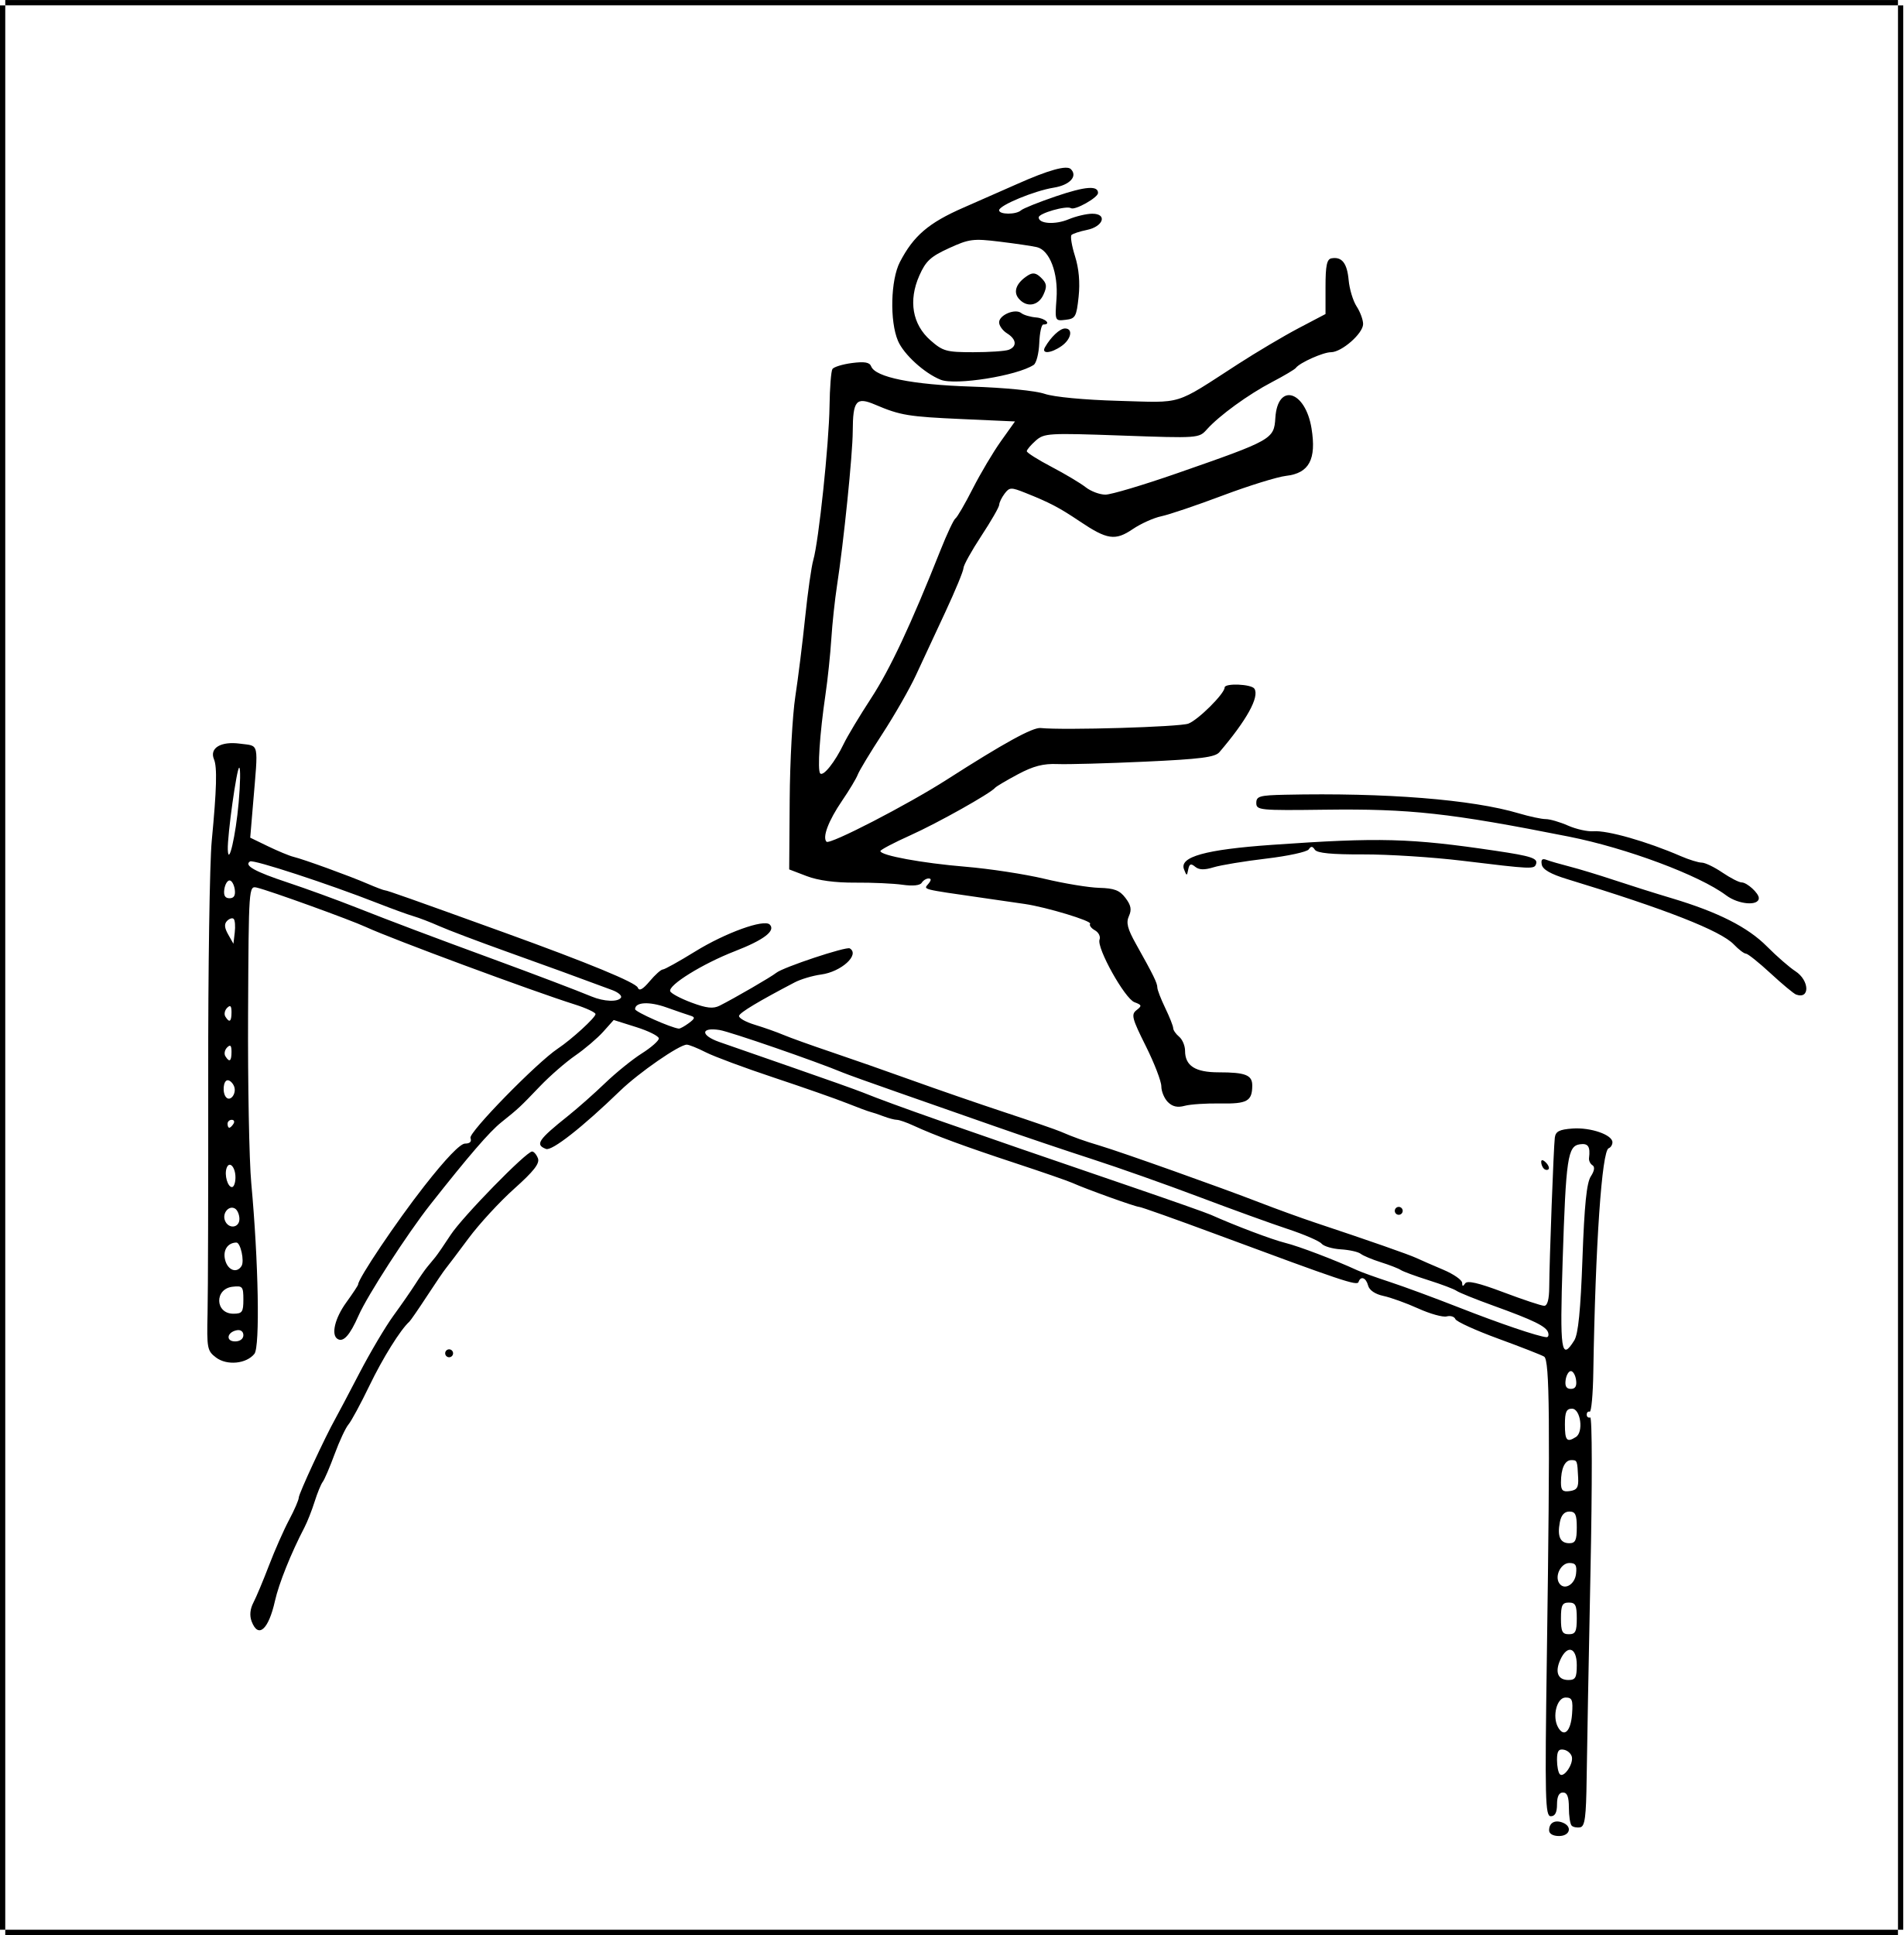
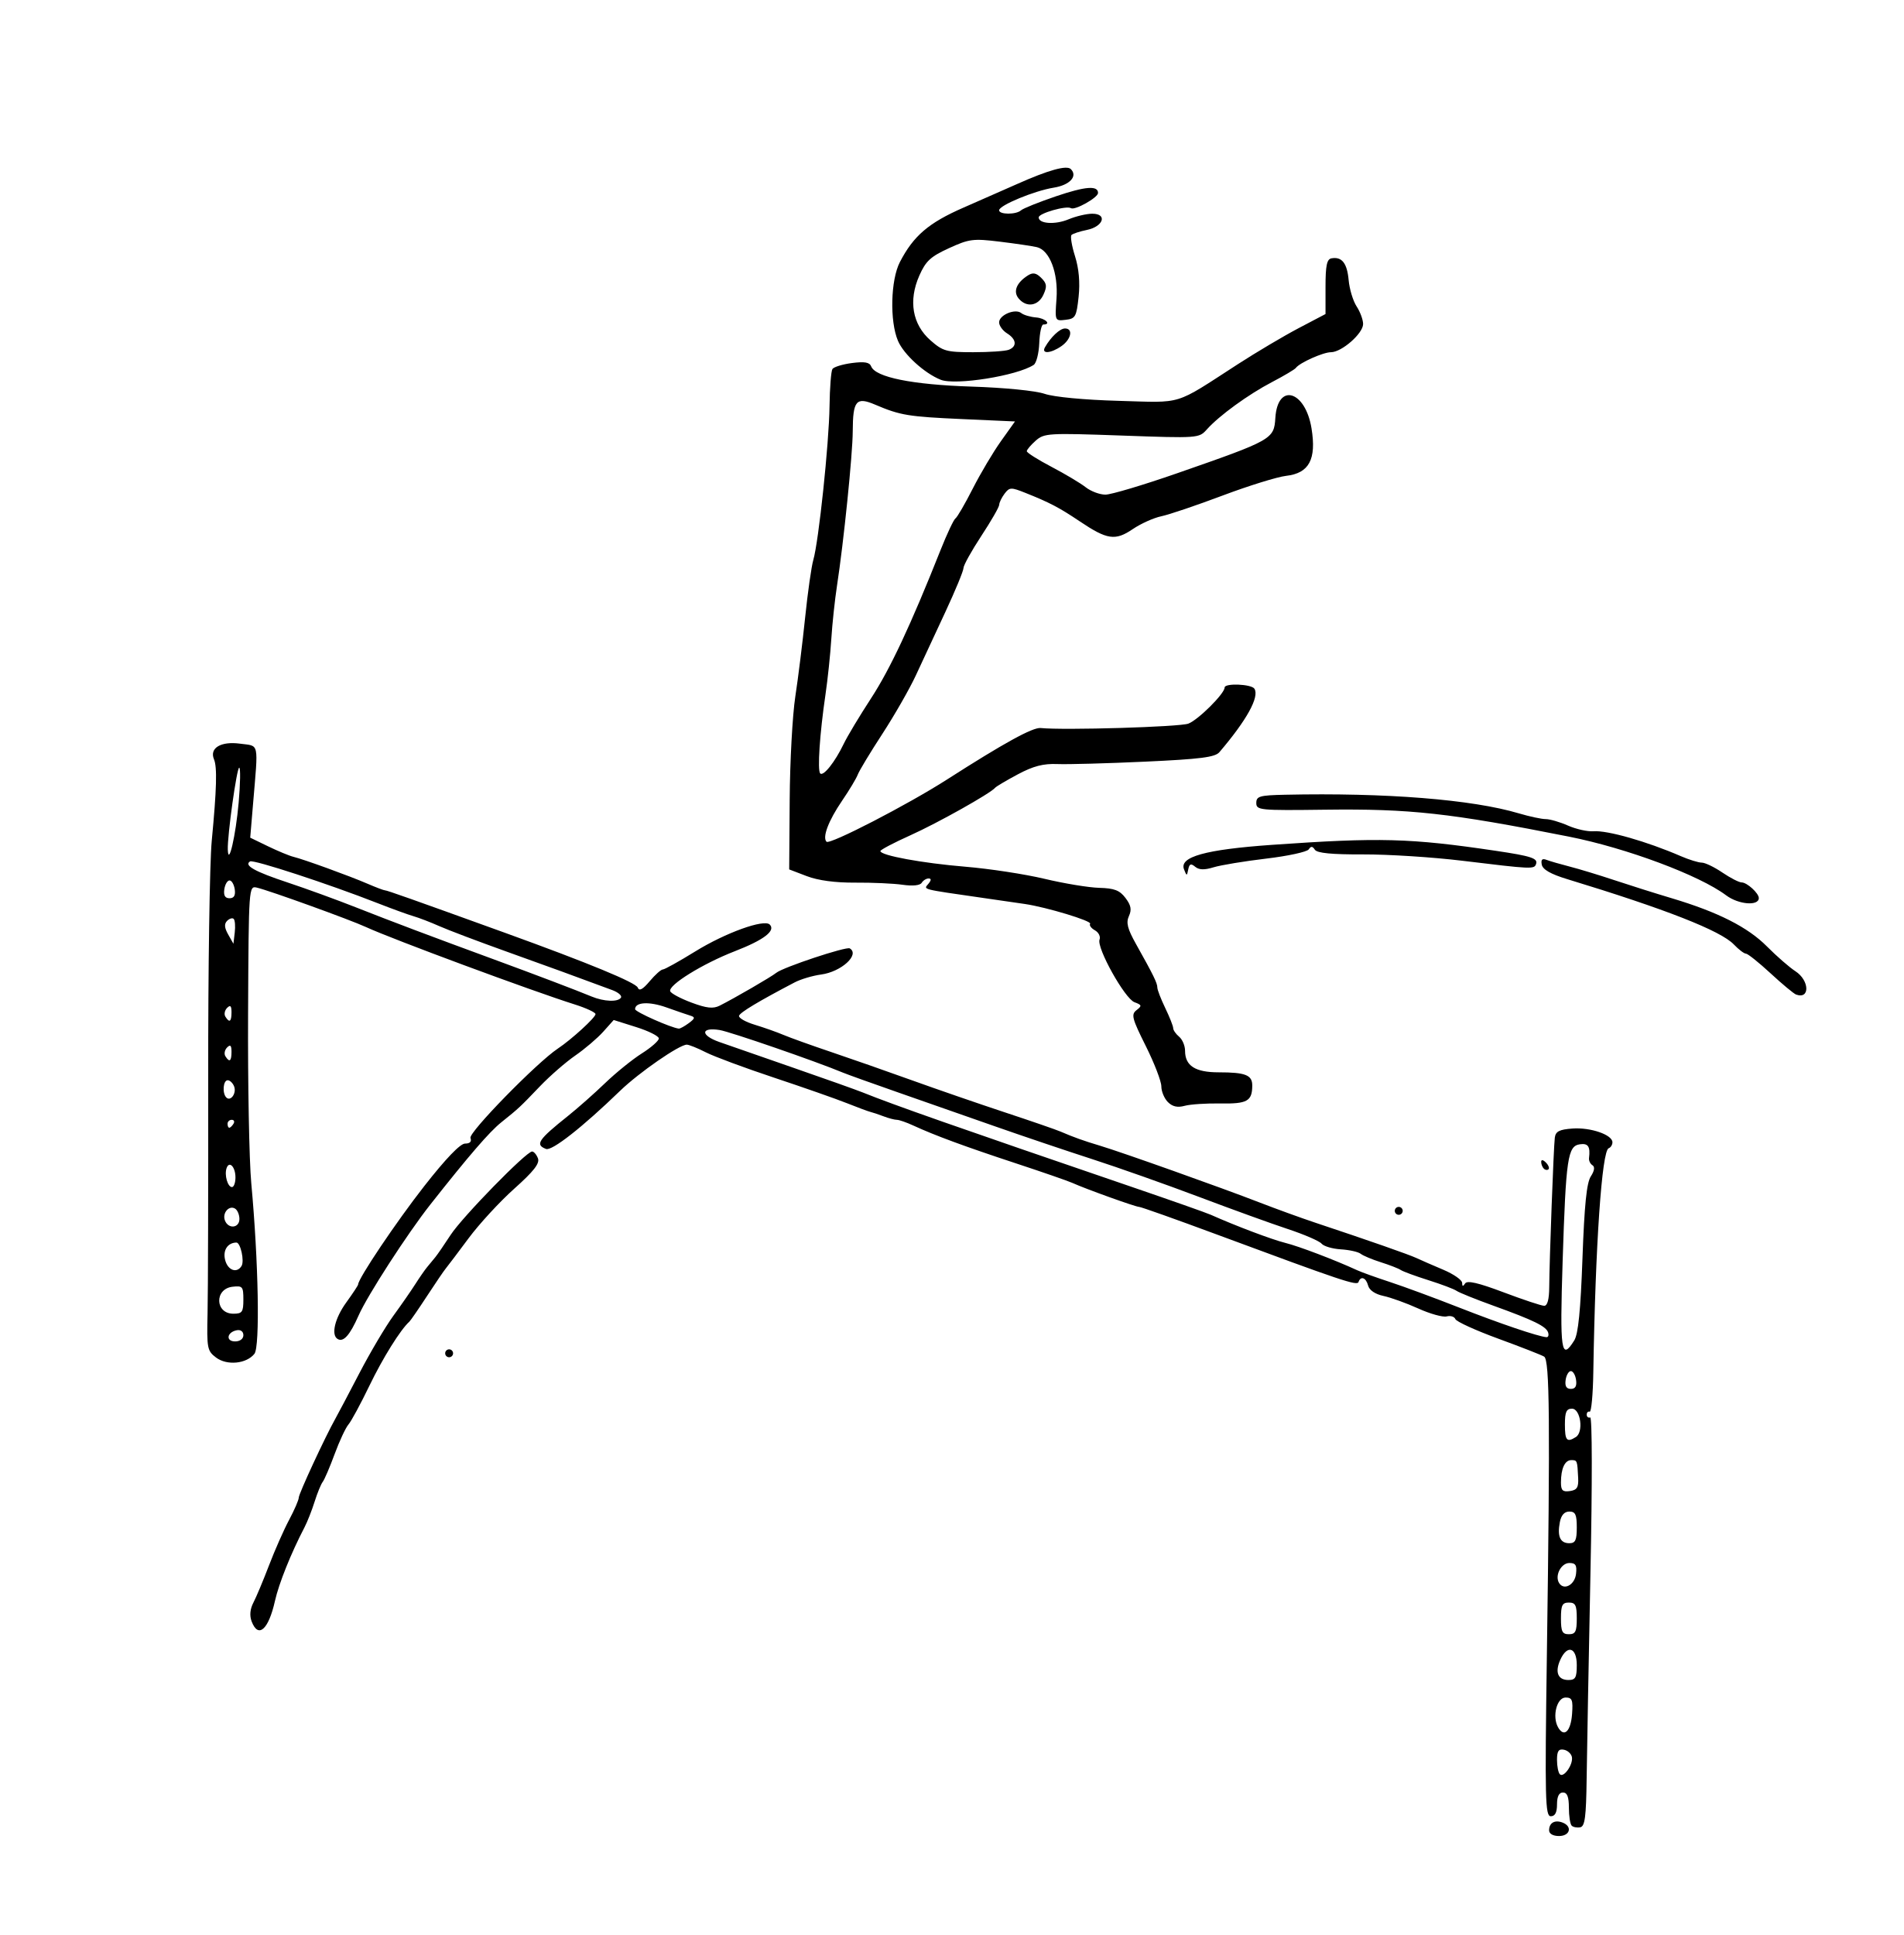
<svg xmlns="http://www.w3.org/2000/svg" width="61.221mm" height="62.241mm" viewBox="0 0 61.221 62.241" version="1.1" id="svg1" xml:space="preserve">
  <defs id="defs1" />
  <g id="layer1" transform="translate(1472.671,3650.721)">
-     <path id="path936" d="m -1472.502,-3650.551 h 60.882 v -0.169 h -60.882 z" style="fill:#000000;fill-opacity:1;fill-rule:evenodd;stroke:none;stroke-width:0.353" />
-     <path id="path941-9" d="m -1472.671,-3588.649 h 0.169 v -61.898 h -0.169 z" style="fill:#000000;fill-opacity:1;fill-rule:evenodd;stroke:none;stroke-width:0.353" />
-     <path id="path942" d="m -1411.619,-3588.649 h 0.169 v -61.898 h -0.169 z" style="fill:#000000;fill-opacity:1;fill-rule:evenodd;stroke:none;stroke-width:0.353" />
-     <path id="path952" d="m -1472.502,-3588.48 h 60.882 v -0.169 h -60.882 z" style="fill:#000000;fill-opacity:1;fill-rule:evenodd;stroke:none;stroke-width:0.353" />
    <g id="g1192" transform="matrix(0.2645833,0,0,0.2645833,-4620.593,-3791.386)">
      <path style="fill:#000000" d="m 12085.99,754.163 c 0,-0.911 0.689,-1.306 1.64,-0.941 1.22,0.468 0.908,1.634 -0.437,1.634 -0.727,0 -1.203,-0.274 -1.203,-0.693 z m 2.742,-0.573 c -0.185,-0.186 -0.337,-1.167 -0.337,-2.181 0,-1.318 -0.206,-1.844 -0.721,-1.844 -0.481,0 -0.722,0.481 -0.722,1.443 0,0.991 -0.237,1.443 -0.756,1.443 -0.68,0 -0.728,-1.983 -0.477,-19.603 0.406,-28.496 0.339,-35.86 -0.331,-36.273 -0.31,-0.192 -2.818,-1.173 -5.573,-2.181 -2.756,-1.008 -5.105,-2.08 -5.221,-2.381 -0.116,-0.301 -0.591,-0.449 -1.055,-0.327 -0.464,0.121 -2.02,-0.311 -3.456,-0.962 -1.437,-0.65 -3.343,-1.338 -4.235,-1.528 -1.001,-0.213 -1.713,-0.694 -1.86,-1.256 -0.255,-0.975 -0.904,-1.217 -1.168,-0.436 -0.166,0.49 -1.938,-0.104 -17.306,-5.806 -4.933,-1.83 -9.149,-3.327 -9.37,-3.327 -0.423,0 -6.473,-2.173 -8.119,-2.917 -0.529,-0.239 -3.629,-1.313 -6.888,-2.387 -6.159,-2.029 -9.839,-3.385 -12.426,-4.58 -0.834,-0.385 -1.74,-0.7 -2.013,-0.7 -0.274,0 -0.999,-0.191 -1.611,-0.423 -0.613,-0.233 -1.33,-0.474 -1.595,-0.535 -0.264,-0.062 -1.563,-0.543 -2.886,-1.071 -1.323,-0.527 -5.309,-1.924 -8.859,-3.103 -3.55,-1.18 -7.275,-2.564 -8.279,-3.076 -1.004,-0.512 -2.046,-0.931 -2.316,-0.931 -0.907,0 -5.822,3.403 -8.107,5.614 -4.579,4.429 -8.288,7.34 -9.005,7.065 -1.357,-0.521 -0.96,-1.115 2.681,-4.02 1.161,-0.926 3.188,-2.719 4.503,-3.984 1.316,-1.265 3.323,-2.889 4.462,-3.608 1.138,-0.719 2.069,-1.538 2.07,-1.821 0,-0.282 -1.234,-0.903 -2.743,-1.378 l -2.743,-0.865 -1.274,1.426 c -0.701,0.784 -2.227,2.085 -3.39,2.889 -1.164,0.804 -3.09,2.48 -4.281,3.723 -2.483,2.593 -2.575,2.68 -4.731,4.409 -1.437,1.153 -3.922,4.032 -8.612,9.98 -2.794,3.543 -7.655,11.061 -8.731,13.504 -1.06,2.405 -1.847,3.281 -2.556,2.843 -0.808,-0.5 -0.325,-2.522 1.06,-4.433 0.793,-1.096 1.443,-2.08 1.443,-2.188 0,-0.713 4.649,-7.629 8.039,-11.959 2.62,-3.345 4.373,-5.171 4.965,-5.171 0.594,0 0.823,-0.24 0.653,-0.684 -0.25,-0.653 8.063,-9.159 10.611,-10.856 1.69,-1.126 4.594,-3.781 4.593,-4.199 0,-0.207 -1.137,-0.735 -2.525,-1.174 -5.242,-1.657 -22.239,-7.959 -25.374,-9.407 -1.926,-0.89 -11.765,-4.446 -13.266,-4.795 -0.994,-0.231 -0.999,-0.16 -1.075,15.322 -0.04,8.555 0.132,17.827 0.388,20.605 0.878,9.531 1.07,19.885 0.385,20.746 -0.974,1.224 -3.34,1.454 -4.667,0.454 -1.073,-0.809 -1.133,-1.125 -1.032,-5.377 0.06,-2.485 0.09,-15.341 0.08,-28.57 -0.02,-13.229 0.175,-26.217 0.428,-28.863 0.6,-6.302 0.674,-8.966 0.273,-9.92 -0.574,-1.369 0.838,-2.216 3.169,-1.899 2.372,0.323 2.224,-0.36 1.583,7.294 l -0.347,4.134 2.179,1.055 c 1.199,0.58 2.582,1.153 3.073,1.272 1.265,0.308 6.797,2.317 9.011,3.273 1.024,0.442 1.981,0.804 2.126,0.804 0.245,0 3.166,1.033 14.531,5.142 10.167,3.675 15.959,6.065 16.196,6.681 0.176,0.459 0.603,0.23 1.45,-0.776 0.66,-0.785 1.377,-1.426 1.593,-1.426 0.216,0 1.982,-0.982 3.926,-2.183 3.692,-2.281 8.394,-3.978 9.08,-3.277 0.741,0.757 -0.715,1.867 -4.247,3.238 -3.917,1.521 -8.13,4.131 -7.856,4.868 0.1,0.265 1.258,0.884 2.578,1.376 1.844,0.688 2.637,0.775 3.429,0.378 1.789,-0.899 6.298,-3.514 6.885,-3.995 0.821,-0.671 8.511,-3.228 8.937,-2.971 1.26,0.76 -1.03,2.849 -3.486,3.178 -1.027,0.138 -2.477,0.569 -3.22,0.959 -4.366,2.286 -6.615,3.635 -6.753,4.05 -0.09,0.259 0.769,0.752 1.901,1.095 1.131,0.344 2.707,0.901 3.5,1.238 0.794,0.337 3.392,1.269 5.773,2.072 2.381,0.802 6.818,2.355 9.861,3.451 3.043,1.096 8.129,2.852 11.304,3.901 3.175,1.05 6.206,2.095 6.735,2.324 1.605,0.693 2.795,1.119 4.81,1.722 2.605,0.779 14.729,5.092 19.348,6.883 2.058,0.798 5.149,1.919 6.869,2.491 6.509,2.166 11.338,3.853 12.266,4.288 0.529,0.248 1.99,0.885 3.247,1.416 1.257,0.531 2.288,1.249 2.292,1.594 0,0.45 0.108,0.471 0.361,0.074 0.252,-0.395 1.597,-0.085 4.683,1.079 2.381,0.898 4.6,1.635 4.931,1.637 0.395,0.002 0.605,-0.779 0.614,-2.281 0.02,-3.232 0.532,-17.005 0.678,-18.159 0.1,-0.762 0.542,-0.993 2.146,-1.111 2.187,-0.161 4.86,0.757 4.86,1.67 0,0.31 -0.205,0.636 -0.454,0.724 -0.834,0.294 -1.616,11.678 -1.871,27.219 -0.04,2.712 -0.243,4.877 -0.441,4.81 -0.199,-0.066 -0.361,0.096 -0.361,0.361 0,0.265 0.19,0.417 0.423,0.34 0.244,-0.081 0.259,7.985 0.03,19.001 -0.214,10.528 -0.422,21.74 -0.462,24.915 -0.06,4.654 -0.209,5.799 -0.779,5.909 -0.388,0.075 -0.858,-0.015 -1.044,-0.2 z m 0.03,-8.34 c -0.08,-0.399 -0.516,-0.798 -0.976,-0.886 -0.639,-0.123 -0.836,0.168 -0.836,1.237 0,0.769 0.156,1.555 0.348,1.746 0.473,0.473 1.638,-1.195 1.464,-2.097 z m 0.02,-5.223 c 0.126,-1.718 0.01,-2.007 -0.788,-2.007 -1.066,0 -1.651,2.3 -0.918,3.61 0.724,1.294 1.549,0.519 1.706,-1.603 z m 0.573,-5.959 c 0,-2.145 -1.146,-2.518 -1.998,-0.649 -0.686,1.508 -0.304,2.47 0.981,2.47 0.856,0 1.017,-0.288 1.017,-1.821 z m 0,-5.669 c 0,-1.603 -0.16,-1.924 -0.962,-1.924 -0.802,0 -0.962,0.321 -0.962,1.924 0,1.603 0.16,1.924 0.962,1.924 0.802,0 0.962,-0.321 0.962,-1.924 z m -0.09,-5.416 c 0.121,-1.049 -0.05,-1.319 -0.81,-1.319 -1.006,0 -1.801,1.54 -1.253,2.428 0.587,0.95 1.907,0.24 2.063,-1.109 z m 0.09,-5.648 c 0,-1.564 -0.17,-1.924 -0.906,-1.924 -0.601,0 -0.989,0.435 -1.153,1.292 -0.33,1.725 0.04,2.556 1.149,2.556 0.741,0 0.91,-0.357 0.91,-1.924 z m 0.169,-6.013 c -0.107,-2.145 -0.115,-2.165 -0.839,-2.165 -0.781,0 -1.254,1.026 -1.254,2.719 0,0.966 0.209,1.167 1.082,1.043 0.868,-0.123 1.068,-0.44 1.011,-1.597 z m -0.275,-4.975 c 0.96,-0.609 0.567,-3.443 -0.477,-3.443 -0.683,0 -0.86,0.397 -0.86,1.924 0,1.953 0.234,2.219 1.337,1.519 z m 0.02,-6.931 c -0.08,-0.595 -0.37,-1.082 -0.634,-1.082 -0.265,0 -0.551,0.487 -0.635,1.082 -0.106,0.745 0.09,1.082 0.635,1.082 0.542,0 0.74,-0.338 0.634,-1.082 z m -0.22,-4.81 c 0.483,-0.772 0.769,-3.633 0.998,-9.982 0.233,-6.484 0.508,-9.186 1.012,-9.957 0.444,-0.679 0.517,-1.165 0.203,-1.359 -0.268,-0.166 -0.457,-0.556 -0.418,-0.867 0.173,-1.406 -0.104,-1.826 -1.109,-1.681 -1.485,0.214 -1.696,1.638 -2.1,14.224 -0.353,10.969 -0.177,12.164 1.414,9.621 z m -161.802,-0.637 c 0,-0.448 -0.328,-0.693 -0.802,-0.601 -1.207,0.234 -1.373,1.358 -0.2,1.358 0.59,0 1.002,-0.311 1.002,-0.757 z m 158.626,-0.326 c -0.245,-0.754 -1.74,-1.485 -6.691,-3.273 -2.152,-0.777 -4.153,-1.585 -4.446,-1.795 -0.293,-0.21 -1.831,-0.792 -3.419,-1.293 -1.587,-0.501 -3.102,-1.059 -3.367,-1.241 -0.265,-0.182 -1.347,-0.603 -2.405,-0.937 -1.058,-0.334 -2.167,-0.798 -2.463,-1.032 -0.297,-0.234 -1.379,-0.476 -2.405,-0.539 -1.027,-0.062 -2.083,-0.374 -2.348,-0.692 -0.264,-0.318 -2.104,-1.115 -4.089,-1.771 -1.984,-0.655 -6.846,-2.415 -10.804,-3.91 -3.959,-1.495 -9.803,-3.562 -12.988,-4.592 -3.185,-1.03 -8.497,-2.823 -11.804,-3.983 -3.307,-1.16 -8.611,-3.017 -11.786,-4.125 -3.175,-1.108 -6.205,-2.196 -6.734,-2.417 -3.238,-1.353 -13.715,-4.973 -14.976,-5.173 -2.314,-0.368 -2.354,0.635 -0.06,1.447 1.125,0.398 5.199,1.816 9.054,3.151 3.856,1.336 7.644,2.684 8.418,2.996 3.785,1.525 11.261,4.149 32.677,11.473 4.762,1.629 9.091,3.154 9.62,3.391 3.03,1.353 7.46,3.025 9.063,3.421 1.634,0.403 6.006,2.066 8.736,3.322 0.529,0.244 2.327,0.89 3.995,1.436 1.668,0.546 5.456,1.945 8.418,3.108 4.902,1.925 9.572,3.51 10.596,3.596 0.221,0.018 0.313,-0.237 0.205,-0.568 z m -158.626,-4.001 c 0,-1.587 -0.1,-1.704 -1.319,-1.563 -2.221,0.256 -2.128,3.279 0.101,3.279 1.075,0 1.218,-0.201 1.218,-1.716 z m -0.224,-4.084 c 0.374,-0.604 -0.123,-2.862 -0.627,-2.852 -1.065,0.022 -1.662,0.941 -1.37,2.106 0.318,1.269 1.42,1.68 1.997,0.746 z m -0.257,-5.717 c 0,-0.514 -0.236,-1.079 -0.523,-1.257 -0.736,-0.455 -1.587,0.532 -1.24,1.437 0.412,1.075 1.763,0.937 1.763,-0.18 z m -0.481,-5.051 c 0,-1.291 -0.761,-2.073 -1.084,-1.114 -0.279,0.83 0.14,2.288 0.659,2.288 0.233,0 0.425,-0.528 0.425,-1.174 z m -0.241,-6.522 c 0.164,-0.265 0.07,-0.481 -0.212,-0.481 -0.28,0 -0.509,0.216 -0.509,0.481 0,0.265 0.09,0.481 0.212,0.481 0.116,0 0.346,-0.216 0.509,-0.481 z m 0.08,-4.538 c -0.159,-0.415 -0.512,-0.754 -0.785,-0.754 -0.554,0 -0.68,1.58 -0.168,2.093 0.528,0.528 1.27,-0.513 0.953,-1.339 z m -0.319,-4.217 c 0,-0.777 -0.143,-0.916 -0.536,-0.523 -0.294,0.294 -0.39,0.771 -0.212,1.058 0.498,0.805 0.748,0.626 0.748,-0.535 z m 55.588,-3.477 c 0.767,-0.565 0.805,-0.727 0.212,-0.909 -0.397,-0.122 -1.718,-0.576 -2.935,-1.009 -2.099,-0.746 -3.8,-0.649 -3.8,0.218 0,0.325 4.393,2.276 5.32,2.362 0.148,0.014 0.689,-0.284 1.203,-0.662 z m -55.588,-1.333 c 0,-0.777 -0.143,-0.916 -0.536,-0.523 -0.294,0.294 -0.39,0.771 -0.212,1.058 0.498,0.805 0.748,0.626 0.748,-0.535 z m 47.347,-1.772 c 0.145,-0.234 -0.329,-0.645 -1.054,-0.914 -4.836,-1.795 -7.32,-2.699 -12.861,-4.685 -3.44,-1.232 -7.12,-2.626 -8.178,-3.096 -1.058,-0.471 -2.465,-1.012 -3.127,-1.203 -0.661,-0.191 -2.609,-0.899 -4.329,-1.573 -5.991,-2.35 -15.132,-5.342 -15.544,-5.088 -0.779,0.482 0.566,1.236 4.567,2.561 2.201,0.729 5.95,2.094 8.331,3.034 4.397,1.735 9.036,3.485 16.837,6.349 4.901,1.8 10.002,3.738 11.785,4.479 1.51,0.627 3.229,0.693 3.573,0.135 z m -47.079,-9.568 c -0.156,-0.157 -0.517,-0.052 -0.802,0.233 -0.369,0.369 -0.334,0.842 0.125,1.652 l 0.642,1.134 0.16,-1.367 c 0.09,-0.752 0.03,-1.495 -0.125,-1.652 z m 0.126,-3.596 c -0.09,-0.595 -0.37,-1.082 -0.635,-1.082 -0.264,0 -0.55,0.487 -0.635,1.082 -0.105,0.745 0.09,1.082 0.635,1.082 0.543,0 0.741,-0.338 0.635,-1.082 z m 0.473,-10.52 c 0.206,-2.349 0.238,-4.272 0.07,-4.272 -0.298,0 -1.449,8.247 -1.389,9.954 0.08,2.15 0.969,-1.701 1.318,-5.682 z m 1.578,99.514 c -0.266,-0.702 -0.19,-1.504 0.217,-2.285 0.346,-0.661 1.199,-2.697 1.897,-4.523 0.697,-1.826 1.797,-4.314 2.443,-5.528 0.646,-1.214 1.175,-2.435 1.175,-2.714 0,-0.47 3.227,-7.425 4.455,-9.603 0.298,-0.529 1.612,-3.019 2.92,-5.532 1.308,-2.513 3.166,-5.652 4.13,-6.975 0.964,-1.323 2.161,-3.049 2.661,-3.836 0.501,-0.787 1.144,-1.714 1.429,-2.061 0.286,-0.347 0.737,-0.894 1.002,-1.215 0.265,-0.322 1.103,-1.54 1.863,-2.708 1.415,-2.177 9.195,-10.143 9.905,-10.143 0.217,0 0.538,0.374 0.713,0.831 0.237,0.617 -0.504,1.566 -2.883,3.693 -1.761,1.574 -4.259,4.285 -5.55,6.024 -1.292,1.739 -2.541,3.393 -2.775,3.675 -0.234,0.282 -1.265,1.797 -2.291,3.367 -1.027,1.57 -1.987,2.963 -2.134,3.095 -1.083,0.975 -3.221,4.401 -4.851,7.777 -1.064,2.205 -2.215,4.334 -2.557,4.73 -0.342,0.397 -1.098,2.018 -1.681,3.602 -0.584,1.584 -1.233,3.1 -1.443,3.367 -0.21,0.268 -0.655,1.353 -0.988,2.411 -0.333,1.058 -0.888,2.465 -1.233,3.127 -1.631,3.129 -3.112,6.818 -3.586,8.935 -0.788,3.517 -2.035,4.61 -2.838,2.49 z m 23.531,-32.591 c 0,-0.265 0.216,-0.481 0.481,-0.481 0.264,0 0.481,0.216 0.481,0.481 0,0.265 -0.217,0.481 -0.481,0.481 -0.265,0 -0.481,-0.216 -0.481,-0.481 z m 115.448,-17.318 c 0,-0.265 0.217,-0.481 0.482,-0.481 0.264,0 0.481,0.216 0.481,0.481 0,0.265 -0.217,0.481 -0.481,0.481 -0.265,0 -0.482,-0.216 -0.482,-0.481 z m 18.12,-5.131 c -0.177,-0.176 -0.321,-0.544 -0.321,-0.818 0,-0.301 0.224,-0.273 0.569,0.072 0.313,0.313 0.457,0.681 0.321,0.818 -0.137,0.137 -0.393,0.104 -0.569,-0.072 z m -45.703,-8.09 c -0.439,-0.439 -0.798,-1.299 -0.798,-1.913 0,-0.614 -0.849,-2.817 -1.887,-4.896 -1.682,-3.369 -1.805,-3.845 -1.128,-4.37 0.677,-0.525 0.65,-0.63 -0.252,-0.964 -1.179,-0.436 -4.626,-6.621 -4.245,-7.615 0.141,-0.367 -0.113,-0.875 -0.565,-1.128 -0.452,-0.253 -0.714,-0.61 -0.581,-0.794 0.244,-0.339 -5.295,-2.016 -7.937,-2.404 -0.794,-0.116 -3.067,-0.446 -5.051,-0.732 -7.649,-1.103 -7.269,-1.005 -6.682,-1.713 0.368,-0.443 0.379,-0.657 0.03,-0.657 -0.281,0 -0.657,0.237 -0.836,0.526 -0.2,0.324 -1.091,0.416 -2.314,0.24 -1.093,-0.158 -3.682,-0.275 -5.753,-0.26 -2.439,0.017 -4.518,-0.261 -5.903,-0.79 l -2.139,-0.817 0.06,-8.469 c 0.03,-4.658 0.34,-10.309 0.685,-12.558 0.344,-2.249 0.882,-6.578 1.196,-9.621 0.314,-3.043 0.76,-6.181 0.991,-6.975 0.653,-2.242 1.909,-14.141 1.971,-18.676 0.03,-2.243 0.189,-4.284 0.353,-4.535 0.165,-0.251 1.233,-0.578 2.374,-0.728 1.53,-0.2 2.144,-0.093 2.335,0.405 0.508,1.323 4.994,2.228 12.186,2.459 4.022,0.129 7.789,0.501 8.899,0.879 1.137,0.388 4.813,0.737 8.993,0.854 7.953,0.223 6.638,0.628 14.524,-4.47 2.251,-1.455 5.565,-3.419 7.364,-4.365 l 3.272,-1.719 v -3.32 c 0,-2.573 0.163,-3.35 0.722,-3.451 1.263,-0.229 1.903,0.58 2.089,2.638 0.1,1.101 0.535,2.544 0.97,3.207 0.434,0.663 0.789,1.626 0.789,2.141 0,1.144 -2.604,3.427 -3.909,3.427 -0.948,0 -3.813,1.282 -4.268,1.909 -0.133,0.182 -1.432,0.954 -2.887,1.714 -2.894,1.512 -6.428,4.081 -7.937,5.768 -0.954,1.067 -1.037,1.073 -10.342,0.741 -8.938,-0.319 -9.431,-0.29 -10.463,0.623 -0.595,0.527 -1.082,1.103 -1.082,1.281 0,0.178 1.352,1.033 3.005,1.899 1.653,0.866 3.522,1.982 4.154,2.479 0.632,0.497 1.715,0.902 2.406,0.9 0.692,-0.002 4.614,-1.171 8.714,-2.599 11.58,-4.031 11.777,-4.141 11.94,-6.73 0.272,-4.32 3.648,-3.339 4.398,1.278 0.611,3.764 -0.291,5.449 -3.088,5.767 -1.07,0.122 -4.543,1.199 -7.718,2.393 -3.174,1.195 -6.53,2.329 -7.456,2.521 -0.926,0.192 -2.489,0.895 -3.473,1.562 -2.128,1.442 -3.107,1.299 -6.444,-0.944 -2.502,-1.681 -3.648,-2.281 -6.623,-3.468 -1.732,-0.691 -1.917,-0.684 -2.511,0.099 -0.352,0.465 -0.648,1.071 -0.656,1.348 0,0.277 -0.989,1.987 -2.18,3.799 -1.19,1.813 -2.165,3.569 -2.165,3.903 0,0.334 -0.992,2.737 -2.204,5.34 -1.213,2.603 -2.832,6.081 -3.598,7.729 -0.767,1.648 -2.595,4.838 -4.062,7.09 -1.468,2.252 -2.81,4.475 -2.984,4.941 -0.173,0.466 -1.036,1.904 -1.918,3.196 -1.649,2.417 -2.415,4.441 -1.883,4.974 0.391,0.391 9.876,-4.509 14.646,-7.565 6.911,-4.428 10.42,-6.358 11.384,-6.26 2.834,0.288 16.895,-0.13 17.959,-0.535 1.2,-0.456 4.408,-3.649 4.409,-4.388 0,-0.56 3.271,-0.425 3.626,0.149 0.618,1 -0.94,3.819 -4.263,7.711 -0.524,0.615 -2.302,0.841 -9.027,1.151 -4.606,0.212 -9.407,0.344 -10.669,0.292 -1.716,-0.07 -2.93,0.246 -4.811,1.251 -1.384,0.739 -2.624,1.474 -2.756,1.632 -0.58,0.694 -6.993,4.289 -10.314,5.782 -1.999,0.899 -3.636,1.76 -3.636,1.913 0,0.533 5.085,1.469 10.342,1.904 2.91,0.241 7.24,0.903 9.621,1.472 2.381,0.569 5.369,1.061 6.639,1.095 1.844,0.049 2.49,0.298 3.196,1.232 0.672,0.888 0.773,1.42 0.418,2.199 -0.366,0.803 -0.179,1.546 0.859,3.398 2.126,3.795 2.591,4.744 2.594,5.287 0,0.281 0.436,1.407 0.965,2.502 0.529,1.095 0.962,2.192 0.962,2.437 0,0.245 0.325,0.715 0.722,1.044 0.397,0.329 0.722,1.098 0.722,1.708 0,1.829 1.234,2.621 4.083,2.621 3.263,0 4.096,0.329 4.087,1.615 -0.01,1.89 -0.616,2.228 -3.867,2.171 -1.706,-0.03 -3.662,0.099 -4.348,0.286 -0.873,0.239 -1.486,0.102 -2.044,-0.457 z m -39.418,-43.542 c 0.445,-0.926 1.939,-3.415 3.321,-5.532 2.319,-3.555 4.83,-8.909 8.449,-18.02 0.791,-1.992 1.611,-3.732 1.821,-3.865 0.21,-0.134 1.153,-1.758 2.096,-3.61 0.942,-1.852 2.485,-4.45 3.427,-5.773 l 1.714,-2.405 -6.377,-0.286 c -6.625,-0.297 -7.559,-0.452 -10.622,-1.755 -2.31,-0.983 -2.71,-0.507 -2.727,3.244 -0.01,2.801 -1.105,13.513 -1.913,18.761 -0.264,1.72 -0.576,4.642 -0.693,6.494 -0.116,1.852 -0.435,4.883 -0.707,6.735 -0.701,4.764 -1,9.239 -0.64,9.599 0.385,0.385 1.792,-1.384 2.851,-3.586 z m 115.793,30.47 c -0.283,-0.103 -1.68,-1.264 -3.105,-2.581 -1.425,-1.317 -2.773,-2.394 -2.996,-2.394 -0.223,0 -0.882,-0.5 -1.465,-1.112 -1.595,-1.674 -8.309,-4.306 -20.3,-7.958 -1.964,-0.598 -2.941,-1.157 -3.056,-1.748 -0.12,-0.617 0.05,-0.786 0.572,-0.585 0.407,0.156 1.673,0.523 2.814,0.816 1.141,0.292 3.59,1.036 5.442,1.653 1.852,0.617 4.991,1.607 6.975,2.199 5.629,1.682 9.245,3.513 11.571,5.858 1.176,1.186 2.734,2.543 3.461,3.015 1.719,1.115 1.791,3.454 0.09,2.836 z m -8.502,-12.06 c -3.235,-2.435 -12.12,-5.753 -19.124,-7.142 -14.49,-2.874 -19.302,-3.404 -29.704,-3.272 -7.9,0.1 -8.298,0.061 -8.298,-0.819 0,-0.819 0.395,-0.933 3.488,-1 12.234,-0.266 22.755,0.572 28.436,2.265 1.287,0.383 2.755,0.697 3.263,0.697 0.507,0 1.727,0.355 2.71,0.789 0.984,0.434 2.372,0.743 3.084,0.688 1.697,-0.131 6.481,1.231 10.627,3.026 1.001,0.434 2.149,0.788 2.551,0.788 0.402,0 1.527,0.541 2.5,1.203 0.974,0.661 2.029,1.203 2.346,1.203 0.651,0 2.087,1.309 2.087,1.902 0,0.996 -2.479,0.79 -3.966,-0.329 z m -65.914,-3.163 c -0.598,-1.521 2.588,-2.408 10.703,-2.979 13.059,-0.919 16.796,-0.82 27.188,0.723 4.311,0.64 5.148,0.913 4.91,1.602 -0.225,0.652 -0.435,0.643 -8.999,-0.395 -3.572,-0.433 -8.973,-0.778 -12.003,-0.767 -3.852,0.014 -5.625,-0.158 -5.893,-0.572 -0.284,-0.439 -0.476,-0.45 -0.744,-0.04 -0.198,0.304 -2.526,0.809 -5.171,1.122 -2.646,0.314 -5.522,0.788 -6.393,1.055 -1.125,0.345 -1.773,0.326 -2.244,-0.066 -0.518,-0.43 -0.701,-0.36 -0.838,0.317 -0.168,0.835 -0.187,0.835 -0.516,-10e-4 z m -29.586,-59.522 c -1.98,-0.795 -4.486,-3.079 -5.19,-4.73 -1.016,-2.384 -0.893,-7.407 0.235,-9.581 1.657,-3.193 3.49,-4.762 7.732,-6.615 2.249,-0.982 5.172,-2.268 6.494,-2.858 3.844,-1.713 6.052,-2.327 6.555,-1.824 0.868,0.869 -0.124,1.944 -2.085,2.257 -2.345,0.375 -6.634,2.15 -6.634,2.745 0,0.545 2.073,0.549 2.67,0.005 0.251,-0.229 2.167,-0.998 4.257,-1.707 3.557,-1.207 5.099,-1.328 5.099,-0.4 0,0.567 -2.813,2.145 -3.293,1.848 -0.554,-0.342 -3.923,0.623 -3.923,1.123 0,0.782 2.005,0.913 3.623,0.237 0.901,-0.376 2.202,-0.684 2.891,-0.684 1.872,0 1.358,1.559 -0.648,1.97 -0.872,0.178 -1.716,0.455 -1.876,0.615 -0.16,0.16 0.03,1.322 0.428,2.581 0.474,1.508 0.623,3.194 0.436,4.936 -0.261,2.434 -0.388,2.658 -1.585,2.796 -1.296,0.15 -1.3,0.142 -1.103,-2.554 0.228,-3.134 -0.824,-5.908 -2.382,-6.28 -0.543,-0.129 -2.57,-0.429 -4.506,-0.666 -3.246,-0.397 -3.726,-0.335 -6.186,0.791 -2.238,1.025 -2.819,1.562 -3.604,3.338 -1.344,3.039 -0.846,5.931 1.355,7.864 1.511,1.327 1.936,1.445 5.197,1.445 1.954,0 3.895,-0.131 4.313,-0.292 1.043,-0.4 0.955,-1.28 -0.201,-2.002 -0.529,-0.33 -0.962,-0.931 -0.962,-1.334 0,-0.897 1.959,-1.718 2.694,-1.128 0.291,0.234 1.103,0.473 1.804,0.531 1.126,0.093 1.902,0.858 0.871,0.858 -0.221,0 -0.441,1.018 -0.488,2.261 -0.05,1.244 -0.353,2.436 -0.68,2.65 -2.019,1.323 -9.525,2.52 -11.308,1.804 z m 12.683,-3.949 c 0.714,-1.254 1.812,-2.285 2.435,-2.285 1.016,0 0.757,1.312 -0.422,2.137 -1.292,0.905 -2.494,0.993 -2.013,0.148 z m -3.204,-5.933 c -0.699,-0.842 -0.26,-1.924 1.138,-2.806 0.603,-0.38 1.002,-0.304 1.617,0.311 0.673,0.673 0.719,1.029 0.26,2.036 -0.63,1.382 -2.067,1.601 -3.015,0.459 z" id="path2" />
    </g>
  </g>
</svg>
